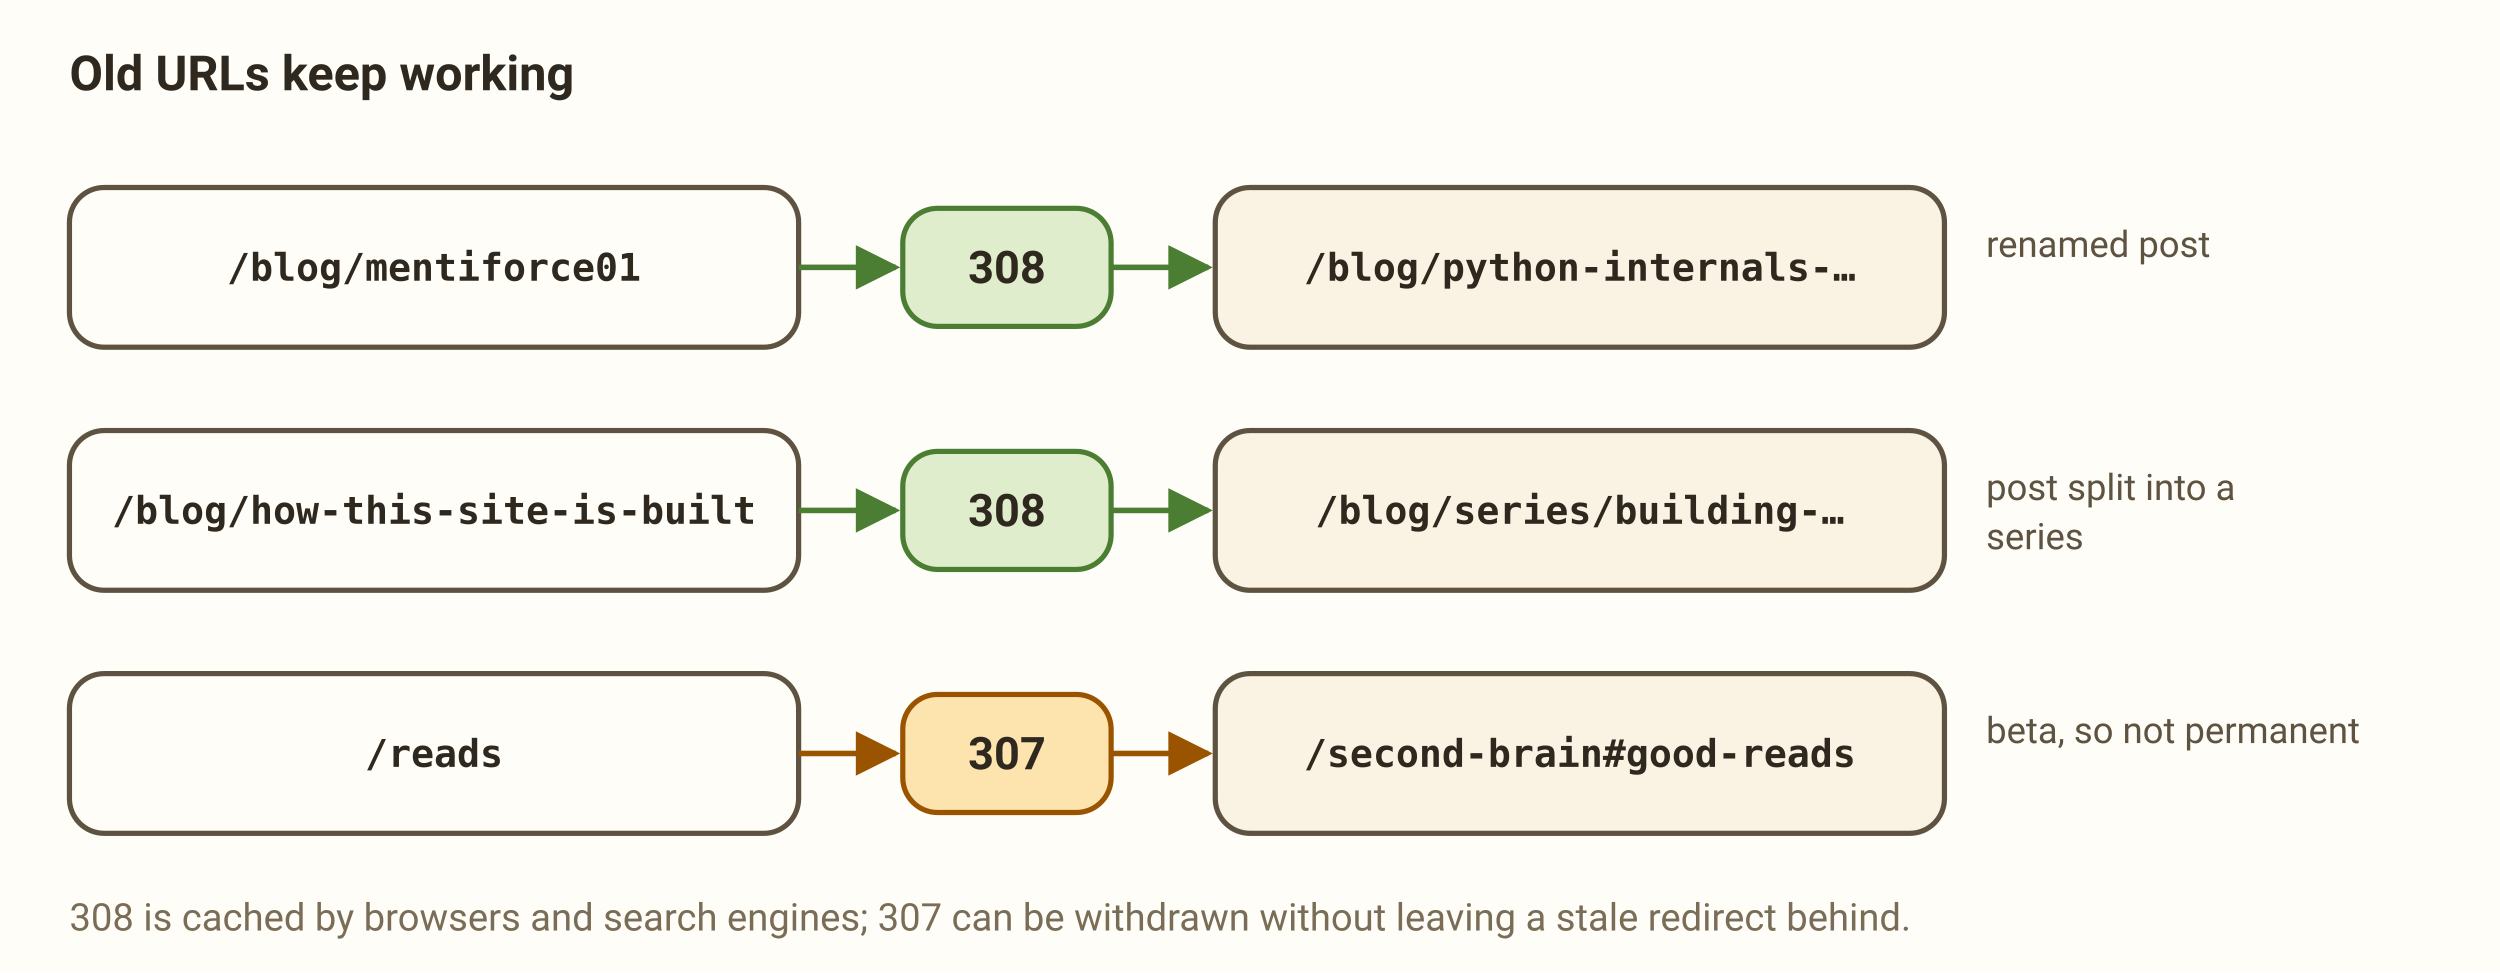
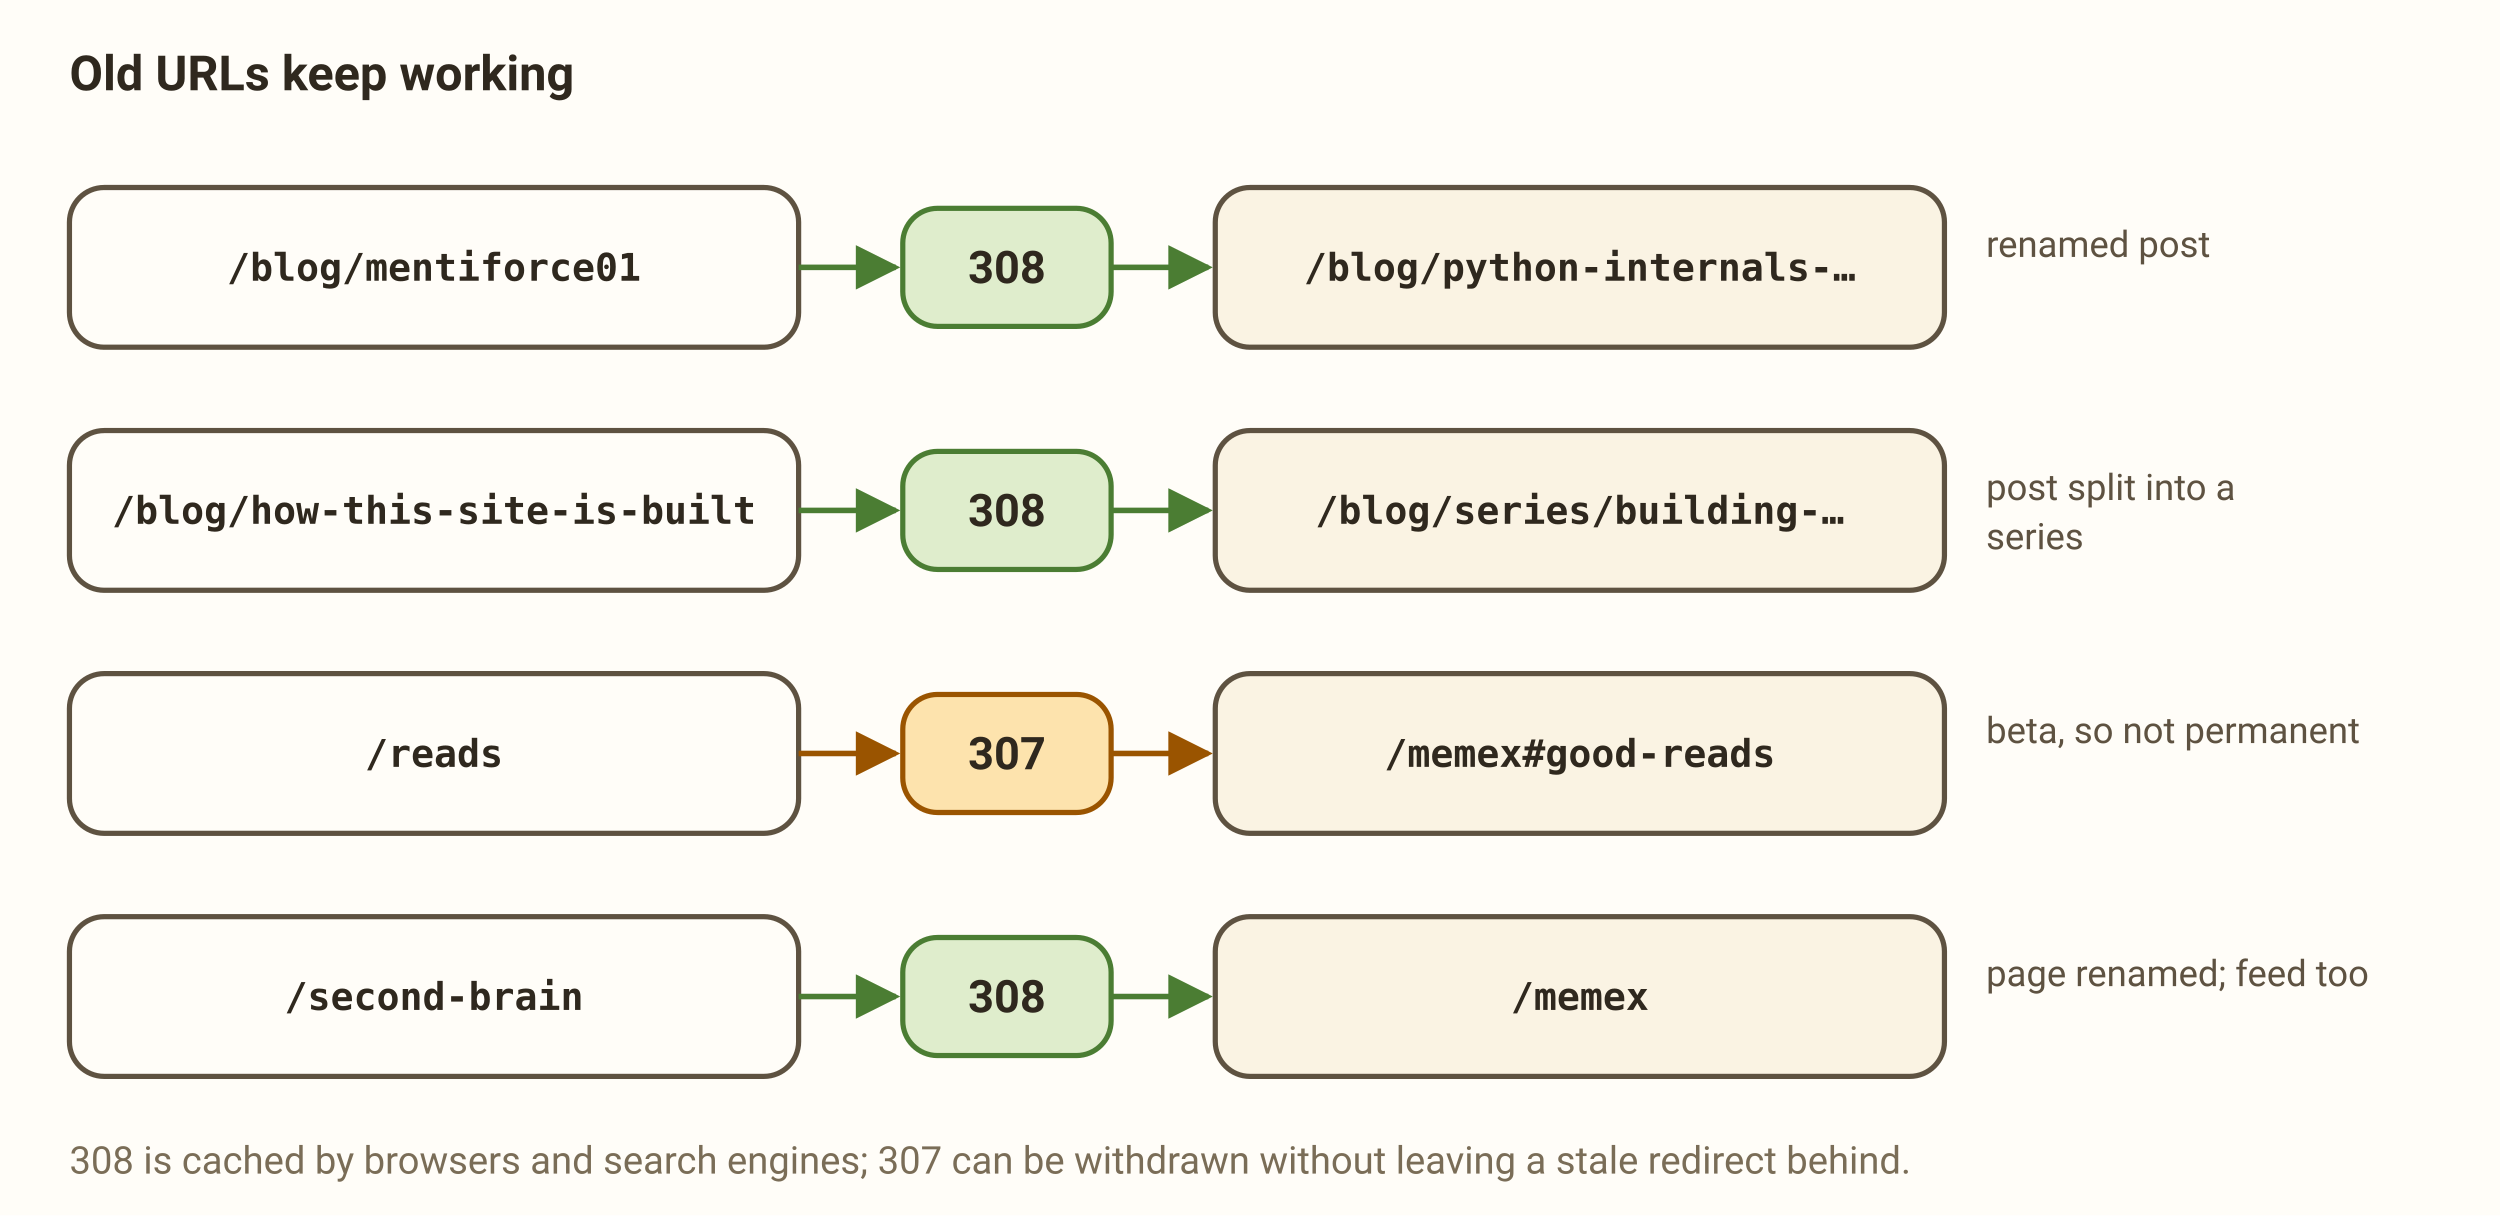
- <svg xmlns="http://www.w3.org/2000/svg" viewBox="0 0 720 280" width="720" height="280" font-family="system-ui, -apple-system, 'Segoe UI', Roboto, Helvetica, Arial, sans-serif" role="img">
+ <svg xmlns="http://www.w3.org/2000/svg" viewBox="0 0 720 350" width="720" height="350" font-family="system-ui, -apple-system, 'Segoe UI', Roboto, Helvetica, Arial, sans-serif" role="img">
  <defs>
    <marker id="ah-4b7d33" viewBox="0 0 10 10" refX="9" refY="5" markerWidth="8" markerHeight="8" orient="auto-start-reverse">
      <path d="M0 0 L10 5 L0 10 z" fill="#4b7d33" />
    </marker>
    <marker id="ah-9a5400" viewBox="0 0 10 10" refX="9" refY="5" markerWidth="8" markerHeight="8" orient="auto-start-reverse">
      <path d="M0 0 L10 5 L0 10 z" fill="#9a5400" />
    </marker>
  </defs>
-   <rect width="720" height="280" fill="#fffdf8" />
+   <rect width="720" height="350" fill="#fffdf8" />
  <text x="20" y="26" font-size="14" font-weight="700" fill="#2f281e" text-anchor="start">Old URLs keep working</text>
  <rect x="20" y="54" width="210" height="46" rx="10" fill="#fffdf8" stroke="#5e5241" stroke-width="1.5" />
  <text x="125" y="80.85" font-size="11" font-weight="700" fill="#2f281e" text-anchor="middle" font-family="ui-monospace, SFMono-Regular, Menlo, Consolas, monospace">/blog/mentiforce01</text>
  <rect x="260" y="60" width="60" height="34" rx="10" fill="#dfedcc" stroke="#4b7d33" stroke-width="1.5" />
  <text x="290" y="81.55" font-size="13" font-weight="700" fill="#2f281e" text-anchor="middle">308</text>
  <rect x="350" y="54" width="210" height="46" rx="10" fill="#faf3e3" stroke="#5e5241" stroke-width="1.5" />
  <text x="455" y="80.85" font-size="11" font-weight="700" fill="#2f281e" text-anchor="middle" font-family="ui-monospace, SFMono-Regular, Menlo, Consolas, monospace">/blog/python-internals-…</text>
  <line x1="230" y1="77" x2="258" y2="77" stroke="#4b7d33" stroke-width="1.6" marker-end="url(#ah-4b7d33)" />
  <line x1="320" y1="77" x2="348" y2="77" stroke="#4b7d33" stroke-width="1.6" marker-end="url(#ah-4b7d33)" />
  <text x="572" y="74" font-size="10.5" font-weight="400" fill="#5e5241" text-anchor="start">renamed post</text>
  <rect x="20" y="124" width="210" height="46" rx="10" fill="#fffdf8" stroke="#5e5241" stroke-width="1.5" />
  <text x="125" y="150.85" font-size="11" font-weight="700" fill="#2f281e" text-anchor="middle" font-family="ui-monospace, SFMono-Regular, Menlo, Consolas, monospace">/blog/how-this-site-is-built</text>
  <rect x="260" y="130" width="60" height="34" rx="10" fill="#dfedcc" stroke="#4b7d33" stroke-width="1.5" />
  <text x="290" y="151.55" font-size="13" font-weight="700" fill="#2f281e" text-anchor="middle">308</text>
  <rect x="350" y="124" width="210" height="46" rx="10" fill="#faf3e3" stroke="#5e5241" stroke-width="1.5" />
  <text x="455" y="150.85" font-size="11" font-weight="700" fill="#2f281e" text-anchor="middle" font-family="ui-monospace, SFMono-Regular, Menlo, Consolas, monospace">/blog/series/building-…</text>
  <line x1="230" y1="147" x2="258" y2="147" stroke="#4b7d33" stroke-width="1.6" marker-end="url(#ah-4b7d33)" />
  <line x1="320" y1="147" x2="348" y2="147" stroke="#4b7d33" stroke-width="1.6" marker-end="url(#ah-4b7d33)" />
  <text x="572" y="144" font-size="10.5" font-weight="400" fill="#5e5241" text-anchor="start">post split into a</text>
  <text x="572" y="158.175" font-size="10.5" font-weight="400" fill="#5e5241" text-anchor="start">series</text>
  <rect x="20" y="194" width="210" height="46" rx="10" fill="#fffdf8" stroke="#5e5241" stroke-width="1.5" />
  <text x="125" y="220.85" font-size="11" font-weight="700" fill="#2f281e" text-anchor="middle" font-family="ui-monospace, SFMono-Regular, Menlo, Consolas, monospace">/reads</text>
  <rect x="260" y="200" width="60" height="34" rx="10" fill="#fde3ad" stroke="#9a5400" stroke-width="1.5" />
  <text x="290" y="221.55" font-size="13" font-weight="700" fill="#2f281e" text-anchor="middle">307</text>
  <rect x="350" y="194" width="210" height="46" rx="10" fill="#faf3e3" stroke="#5e5241" stroke-width="1.5" />
-   <text x="455" y="220.85" font-size="11" font-weight="700" fill="#2f281e" text-anchor="middle" font-family="ui-monospace, SFMono-Regular, Menlo, Consolas, monospace">/second-brain#good-reads</text>
+   <text x="455" y="220.85" font-size="11" font-weight="700" fill="#2f281e" text-anchor="middle" font-family="ui-monospace, SFMono-Regular, Menlo, Consolas, monospace">/memex#good-reads</text>
  <line x1="230" y1="217" x2="258" y2="217" stroke="#9a5400" stroke-width="1.6" marker-end="url(#ah-9a5400)" />
  <line x1="320" y1="217" x2="348" y2="217" stroke="#9a5400" stroke-width="1.6" marker-end="url(#ah-9a5400)" />
  <text x="572" y="214" font-size="10.5" font-weight="400" fill="#5e5241" text-anchor="start">beta, so not permanent</text>
-   <text x="20" y="268" font-size="11" font-weight="400" fill="#7a6d57" text-anchor="start">308 is cached by browsers and search engines; 307 can be withdrawn without leaving a stale redirect behind.</text>
+   <rect x="20" y="264" width="210" height="46" rx="10" fill="#fffdf8" stroke="#5e5241" stroke-width="1.5" />
+   <text x="125" y="290.85" font-size="11" font-weight="700" fill="#2f281e" text-anchor="middle" font-family="ui-monospace, SFMono-Regular, Menlo, Consolas, monospace">/second-brain</text>
+   <rect x="260" y="270" width="60" height="34" rx="10" fill="#dfedcc" stroke="#4b7d33" stroke-width="1.5" />
+   <text x="290" y="291.55" font-size="13" font-weight="700" fill="#2f281e" text-anchor="middle">308</text>
+   <rect x="350" y="264" width="210" height="46" rx="10" fill="#faf3e3" stroke="#5e5241" stroke-width="1.5" />
+   <text x="455" y="290.85" font-size="11" font-weight="700" fill="#2f281e" text-anchor="middle" font-family="ui-monospace, SFMono-Regular, Menlo, Consolas, monospace">/memex</text>
+   <line x1="230" y1="287" x2="258" y2="287" stroke="#4b7d33" stroke-width="1.6" marker-end="url(#ah-4b7d33)" />
+   <line x1="320" y1="287" x2="348" y2="287" stroke="#4b7d33" stroke-width="1.6" marker-end="url(#ah-4b7d33)" />
+   <text x="572" y="284" font-size="10.5" font-weight="400" fill="#5e5241" text-anchor="start">page renamed; feed too</text>
+   <text x="20" y="338" font-size="11" font-weight="400" fill="#7a6d57" text-anchor="start">308 is cached by browsers and search engines; 307 can be withdrawn without leaving a stale redirect behind.</text>
</svg>
